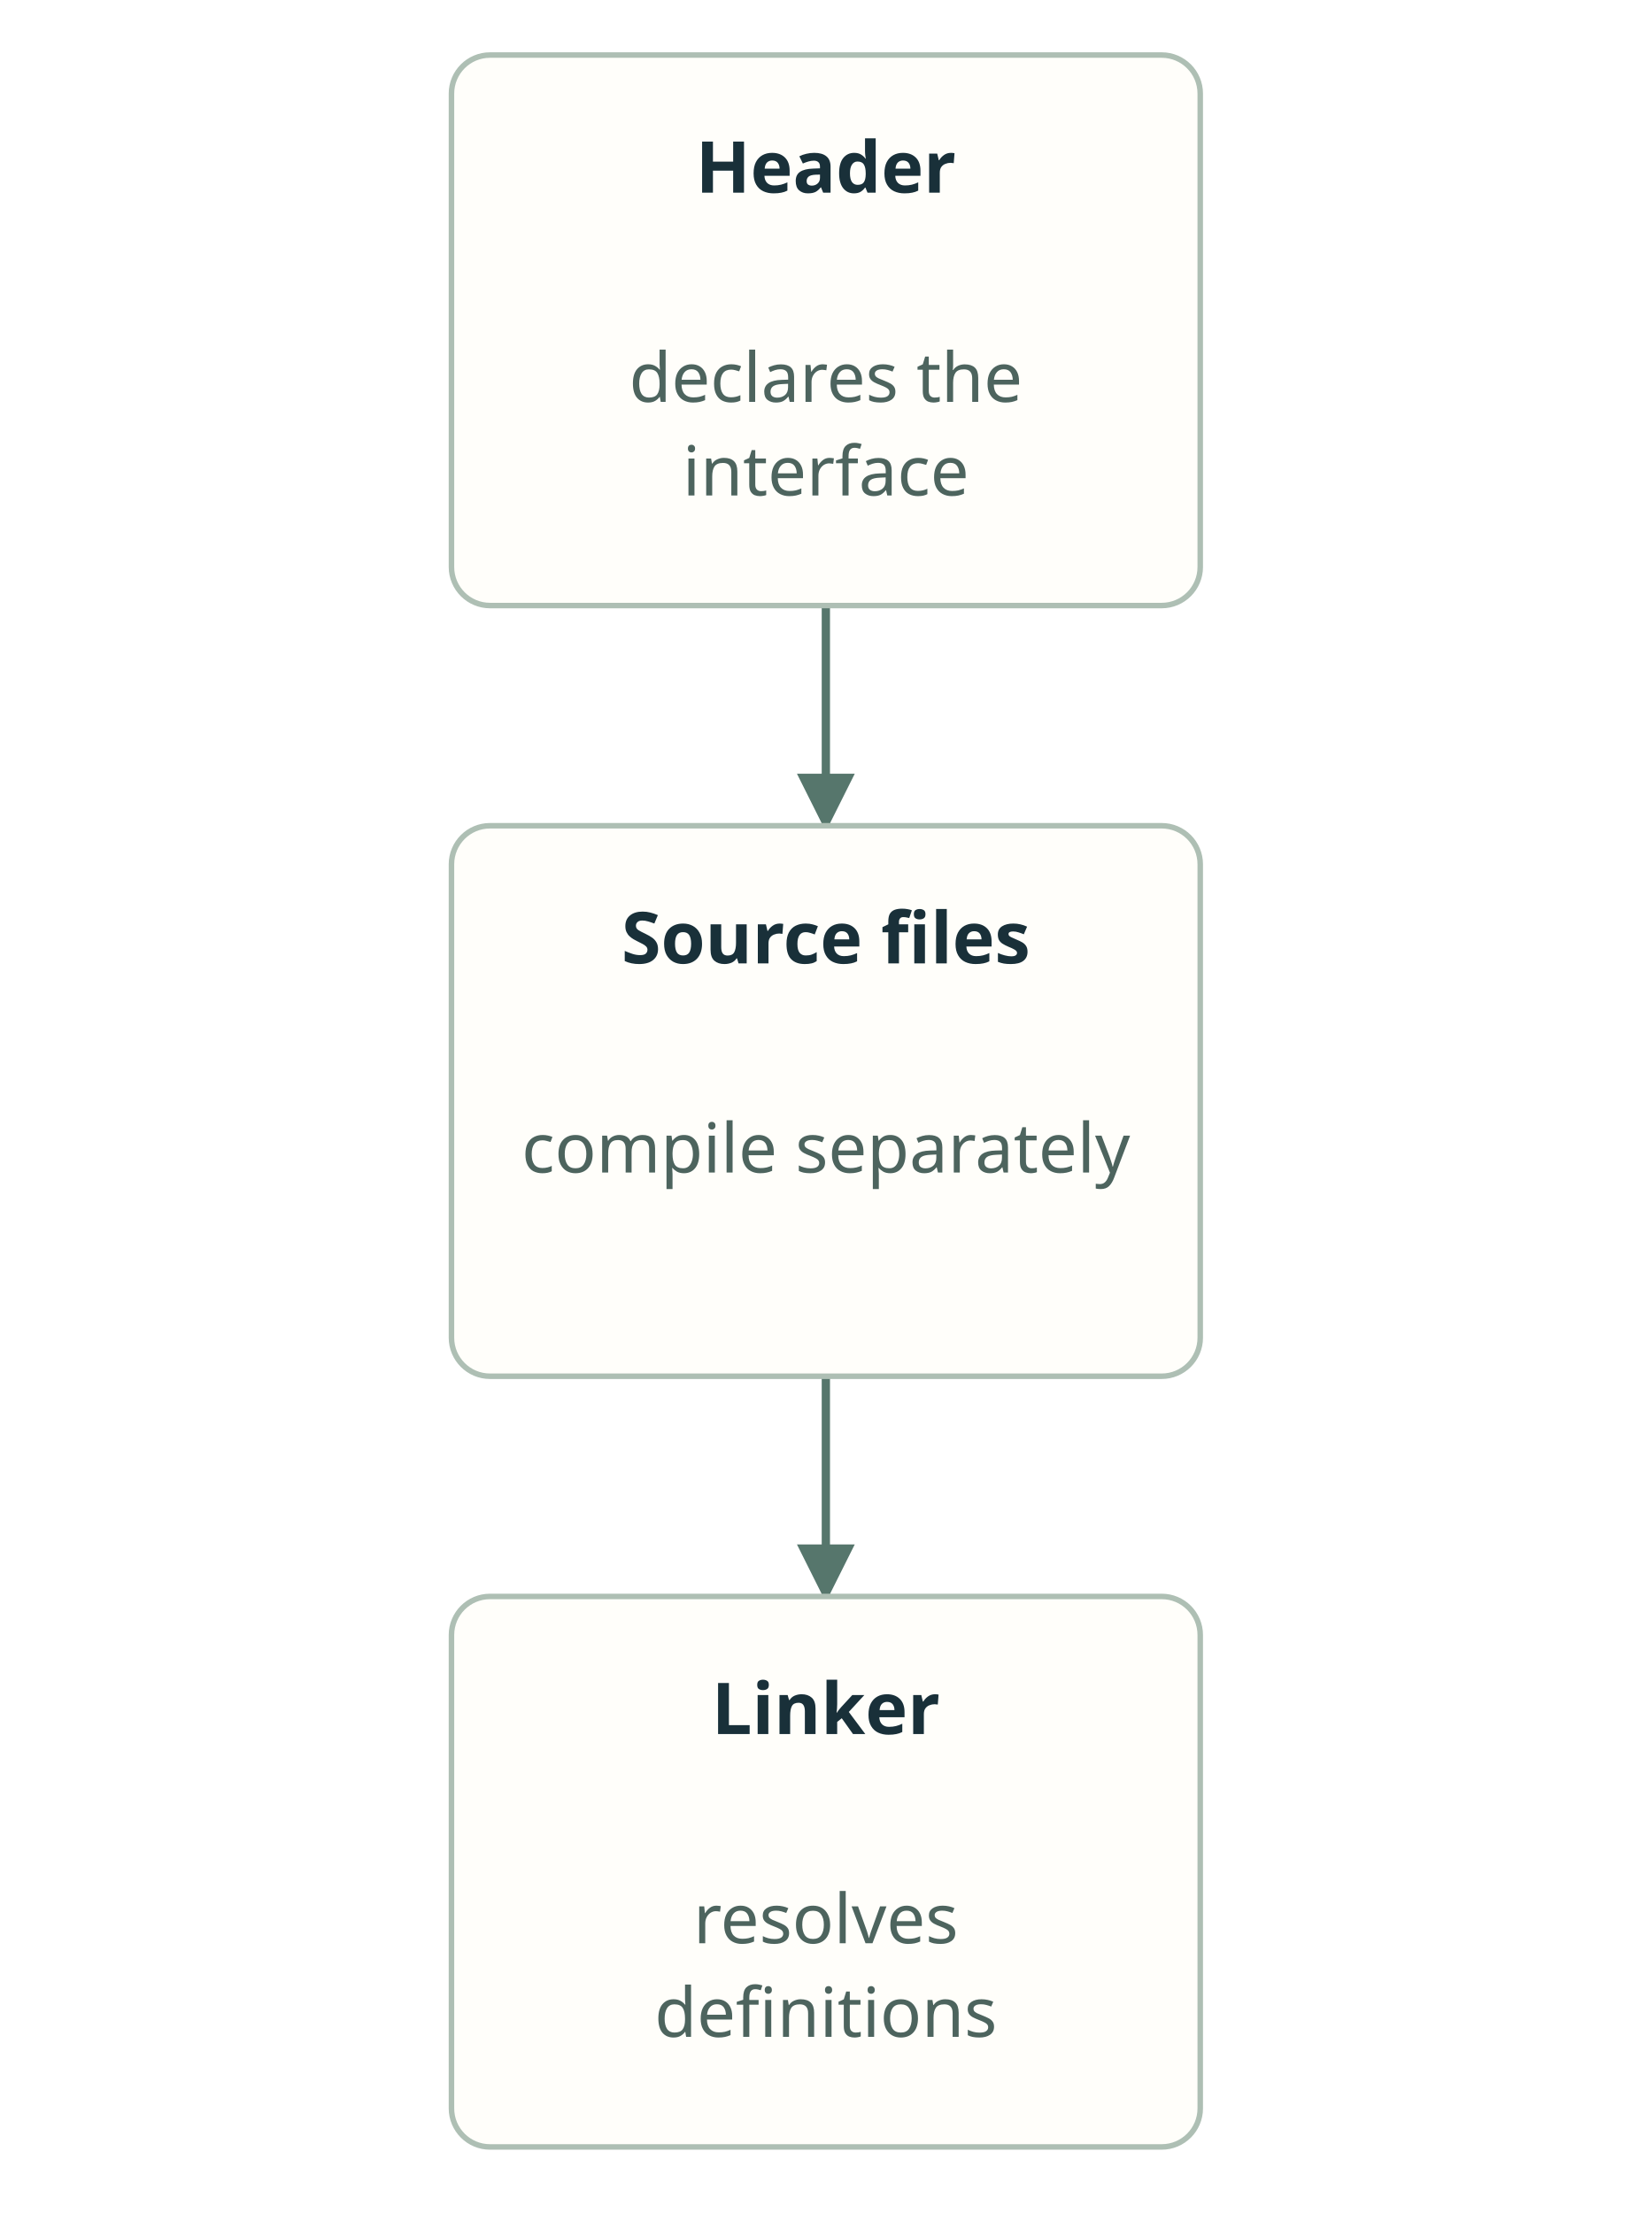
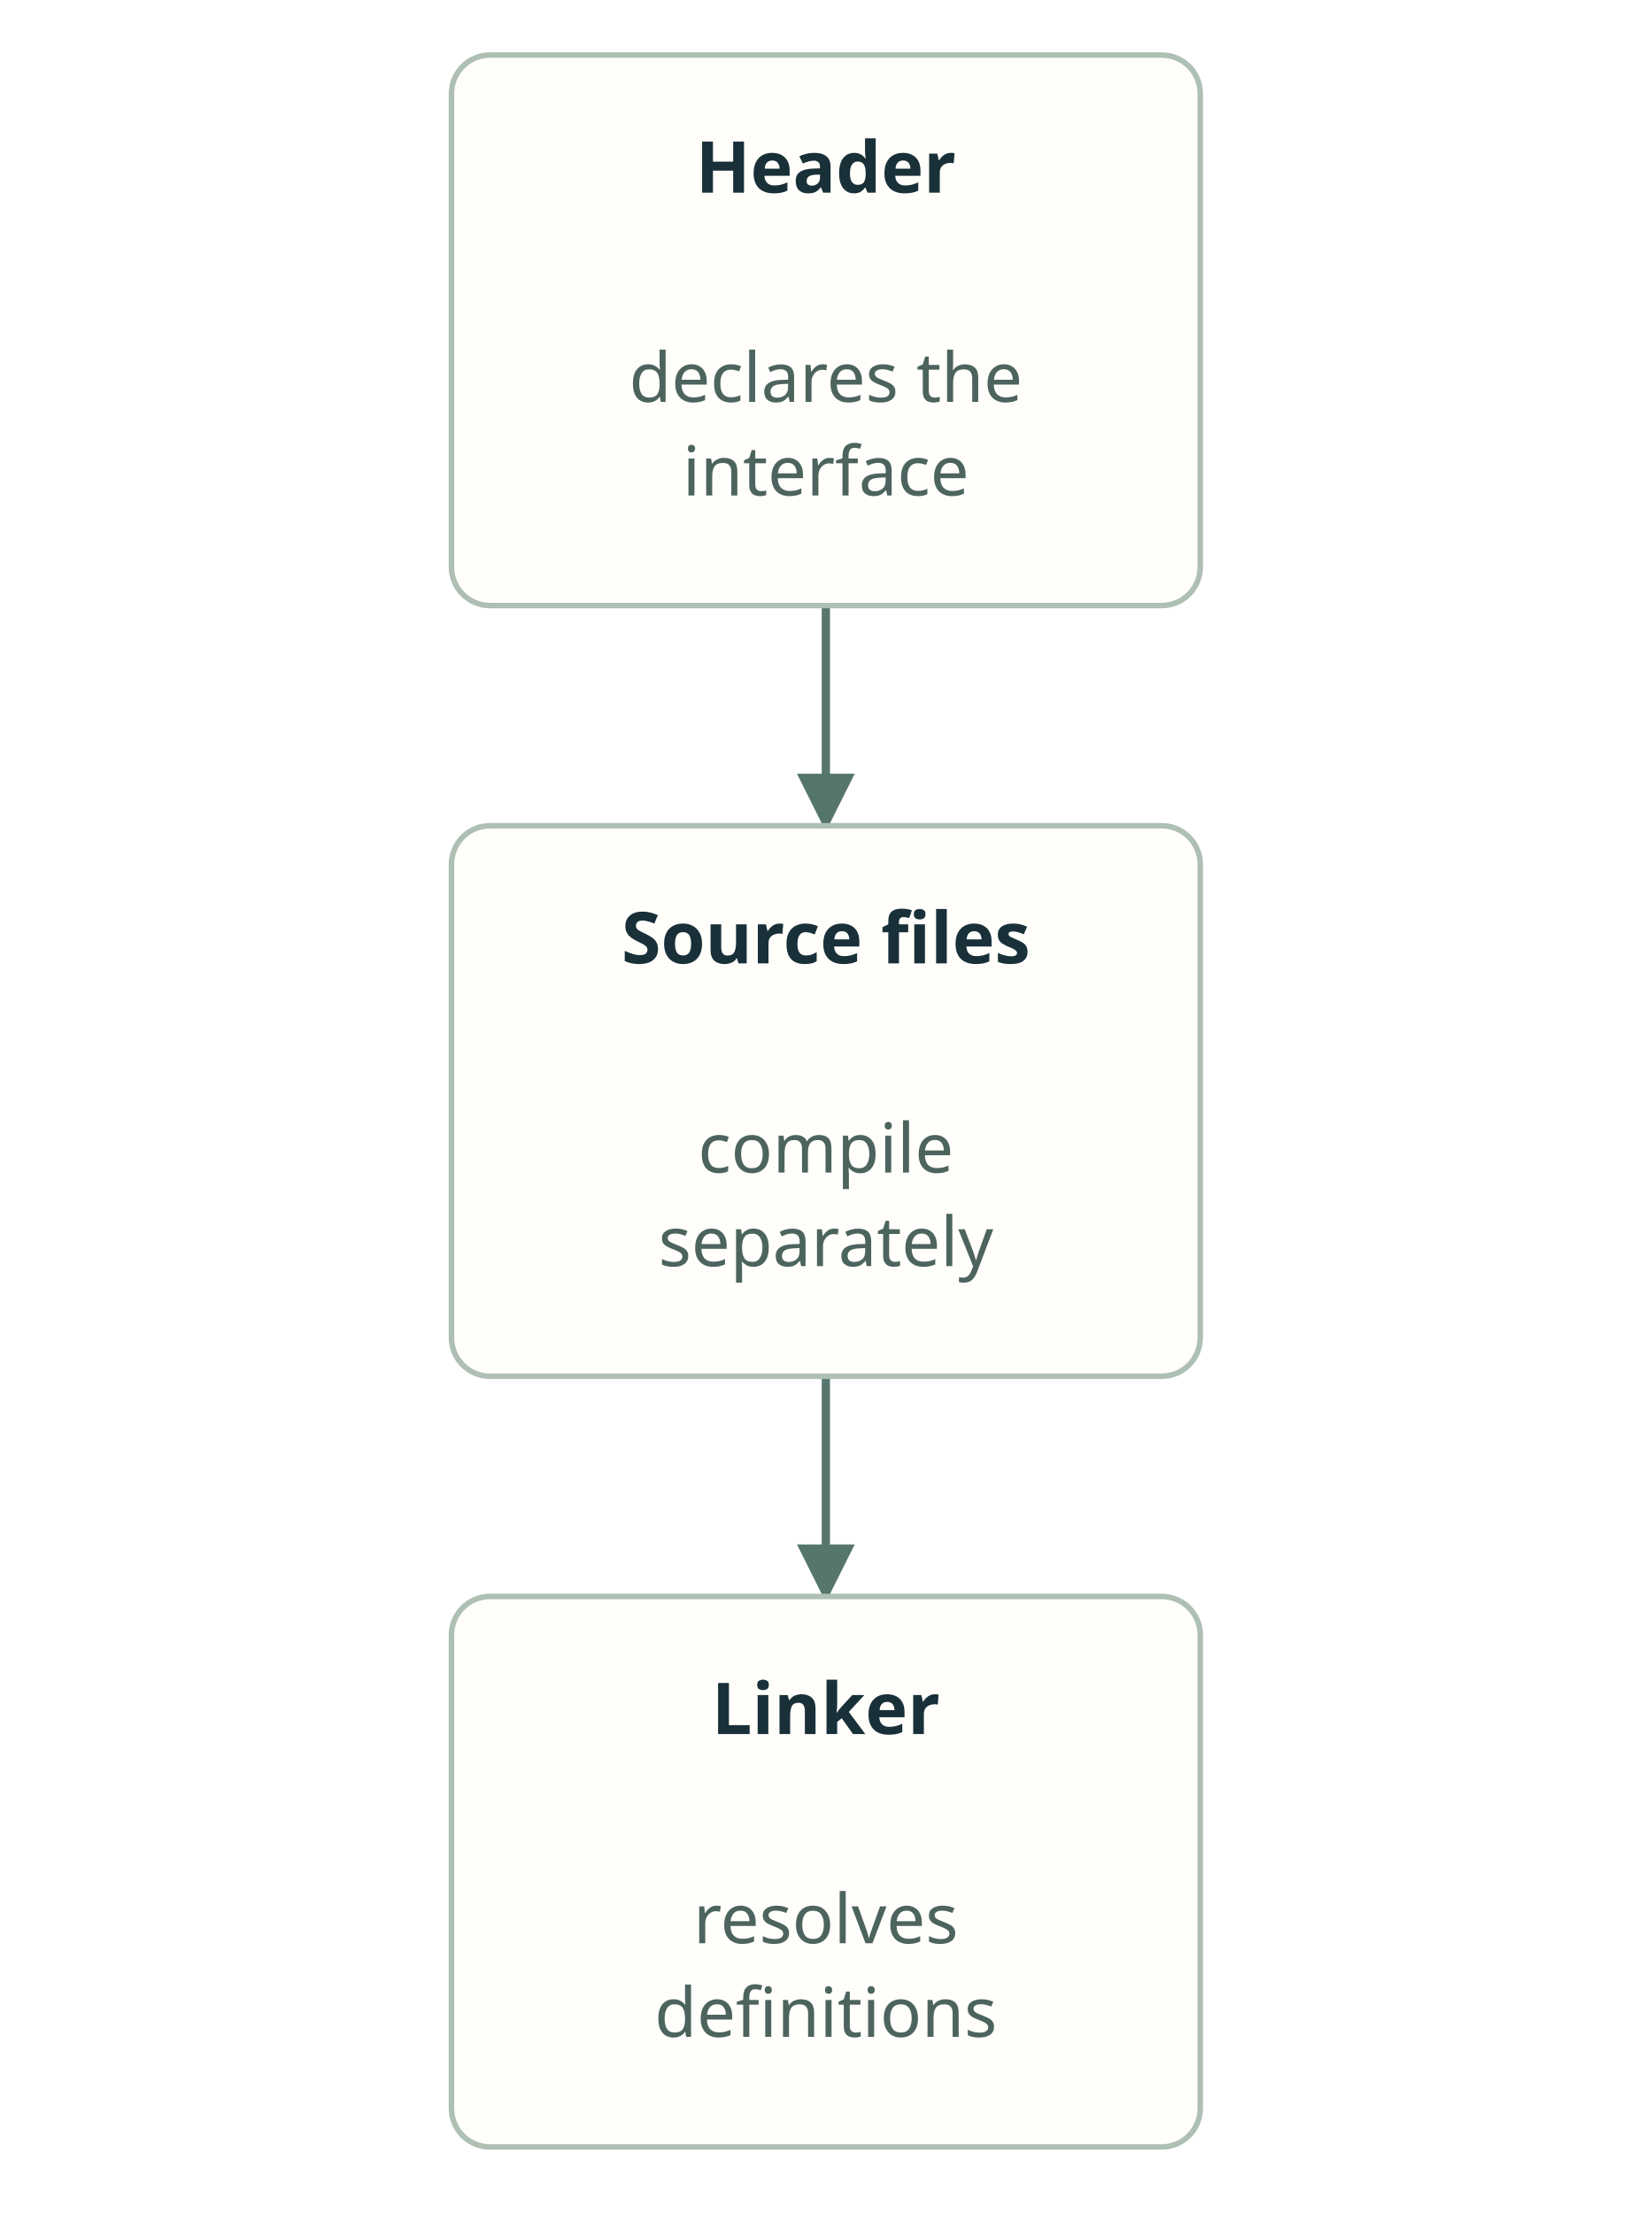
<svg xmlns="http://www.w3.org/2000/svg" class="concept-svg" viewBox="0 0 300 402" role="img" aria-labelledby="concept-declarations-linking-title concept-declarations-linking-desc">
  <defs>
    <marker id="concept-declarations-linking-arrow" viewBox="0 0 10 10" refX="9" refY="5" markerWidth="7" markerHeight="7" orient="auto-start-reverse">
      <path d="M 0 0 L 10 5 L 0 10 z" fill="#56766c" />
    </marker>
  </defs>
  <path d="M 150 110 L 150 150" stroke="#56766c" stroke-width="1.5" marker-end="url(#concept-declarations-linking-arrow)" fill="none" />
  <path d="M 150 250 L 150 290" stroke="#56766c" stroke-width="1.5" marker-end="url(#concept-declarations-linking-arrow)" fill="none" />
  <g>
    <rect x="82" y="10" width="136" height="100" rx="7" fill="#fffefa" stroke="#aebfb4" />
    <text x="150" y="35" text-anchor="middle" fill="#193039" font-family="system-ui,sans-serif" font-size="13" font-weight="650">Header</text>
    <text x="150" y="73" text-anchor="middle" fill="#4d645e" font-family="system-ui,sans-serif" font-size="12.5">declares the</text>
    <text x="150" y="90" text-anchor="middle" fill="#4d645e" font-family="system-ui,sans-serif" font-size="12.5">interface</text>
  </g>
  <g>
    <rect x="82" y="150" width="136" height="100" rx="7" fill="#fffefa" stroke="#aebfb4" />
    <text x="150" y="175" text-anchor="middle" fill="#193039" font-family="system-ui,sans-serif" font-size="13" font-weight="650">Source files</text>
-     <text x="150" y="213" text-anchor="middle" fill="#4d645e" font-family="system-ui,sans-serif" font-size="12.5">compile separately</text>
+     <text x="150" y="213" text-anchor="middle" fill="#4d645e" font-family="system-ui,sans-serif" font-size="12.5">compile</text>
+     <text x="150" y="230" text-anchor="middle" fill="#4d645e" font-family="system-ui,sans-serif" font-size="12.5">separately</text>
  </g>
  <g>
    <rect x="82" y="290" width="136" height="100" rx="7" fill="#fffefa" stroke="#aebfb4" />
    <text x="150" y="315" text-anchor="middle" fill="#193039" font-family="system-ui,sans-serif" font-size="13" font-weight="650">Linker</text>
    <text x="150" y="353" text-anchor="middle" fill="#4d645e" font-family="system-ui,sans-serif" font-size="12.5">resolves</text>
    <text x="150" y="370" text-anchor="middle" fill="#4d645e" font-family="system-ui,sans-serif" font-size="12.5">definitions</text>
  </g>
</svg>
